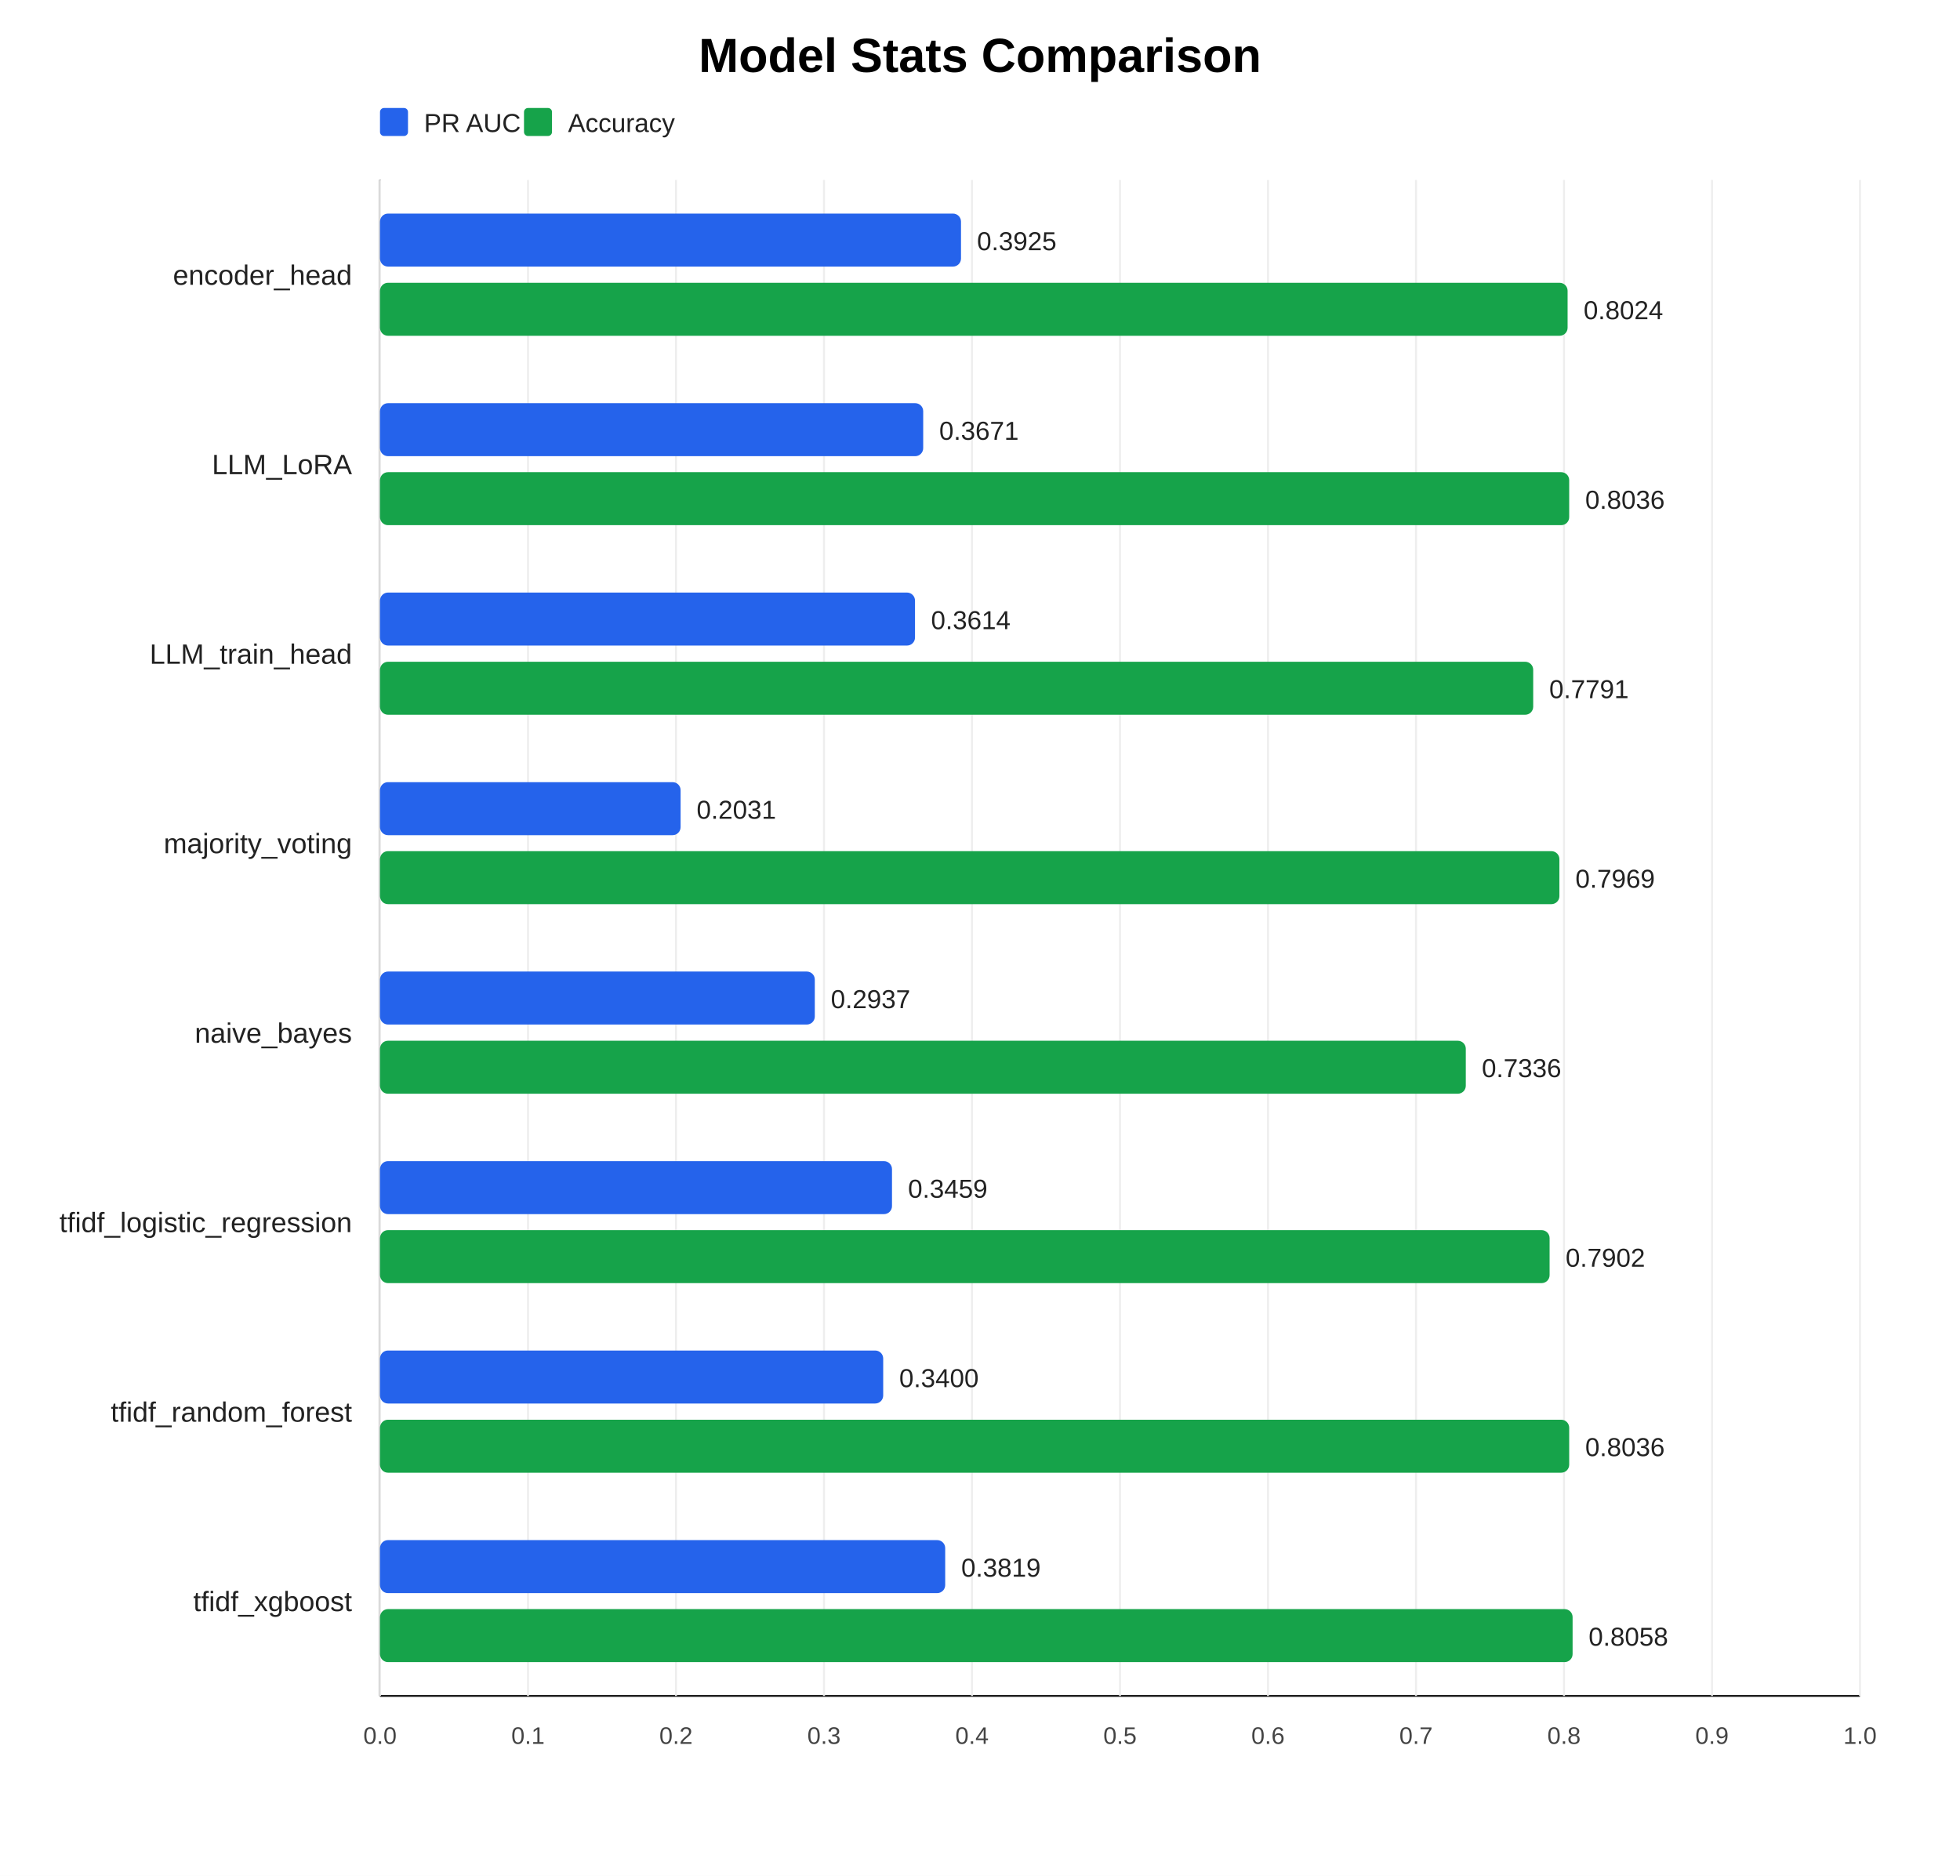
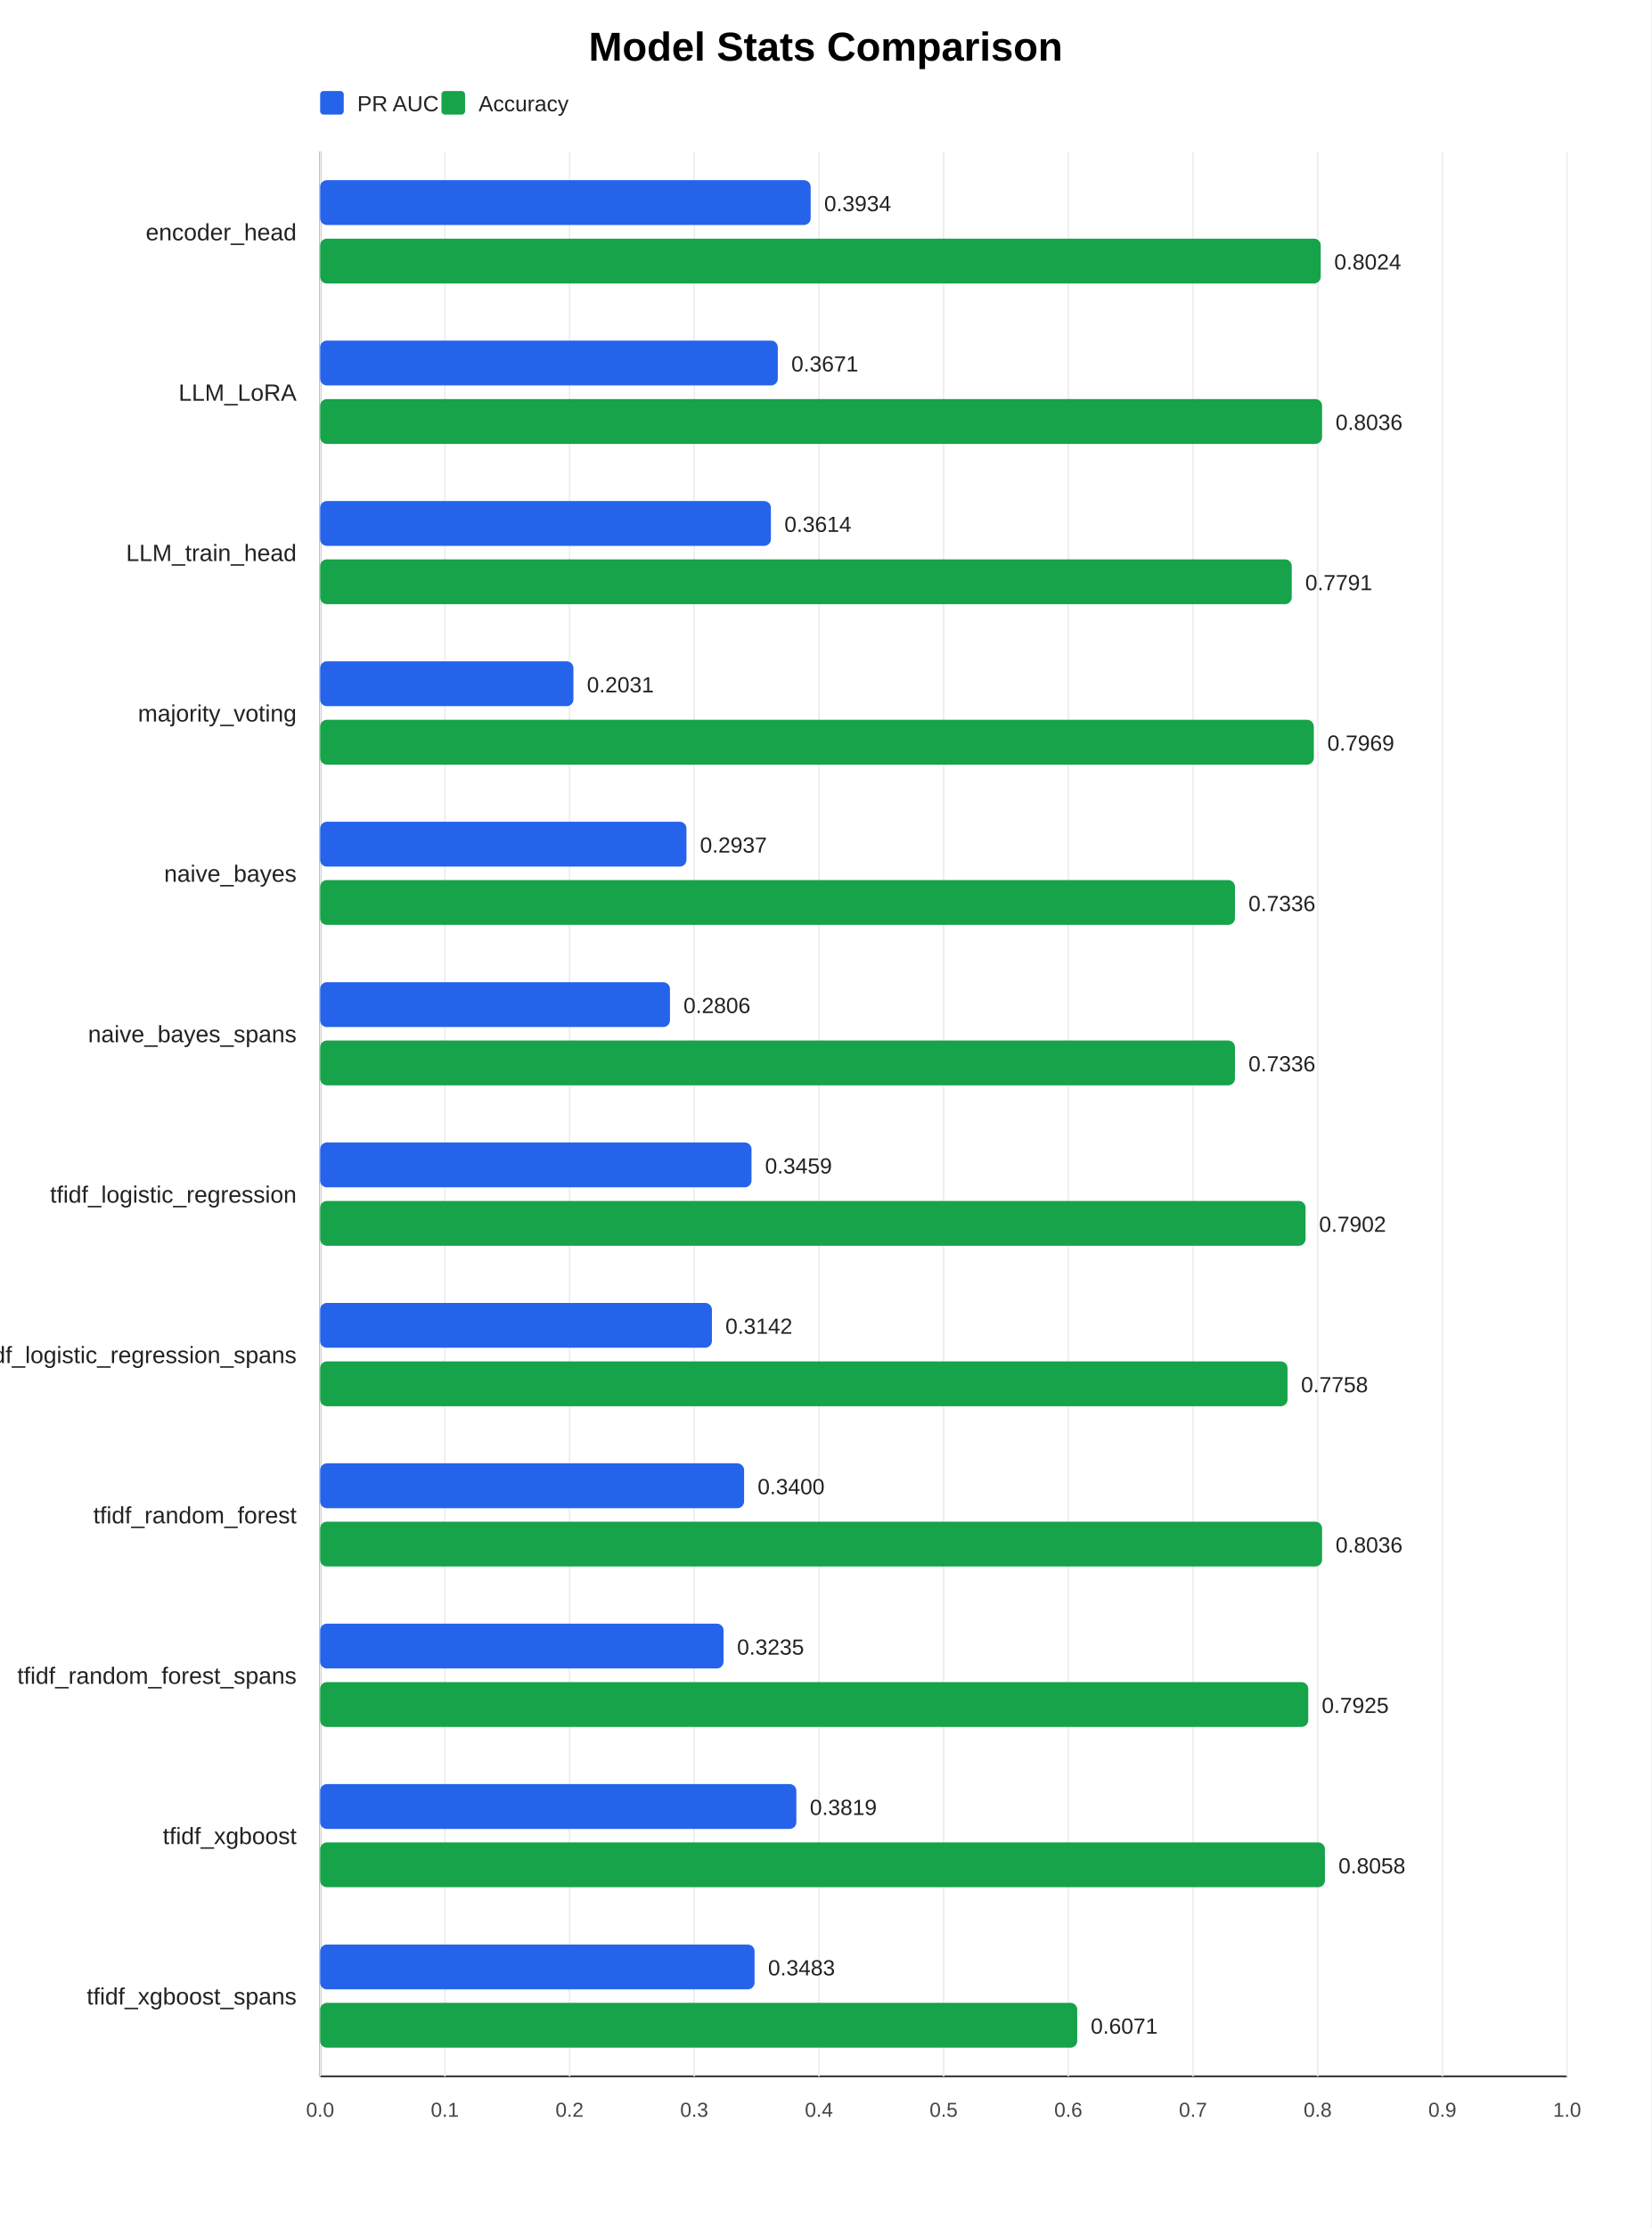
- <svg xmlns="http://www.w3.org/2000/svg" width="980" height="938" viewBox="0 0 980 938">
+ <svg xmlns="http://www.w3.org/2000/svg" width="980" height="1322" viewBox="0 0 980 1322">
  <rect width="100%" height="100%" fill="#ffffff" />
  <text x="490.0" y="36" text-anchor="middle" font-family="Arial, sans-serif" font-size="24" font-weight="700">Model Stats Comparison</text>
  <rect x="190" y="54" width="14" height="14" fill="#2563eb" rx="2" />
  <text x="212" y="66" font-family="Arial, sans-serif" font-size="13" fill="#222">PR AUC</text>
  <rect x="262" y="54" width="14" height="14" fill="#16a34a" rx="2" />
  <text x="284" y="66" font-family="Arial, sans-serif" font-size="13" fill="#222">Accuracy</text>
-   <line x1="190" y1="90" x2="190" y2="848" stroke="#222" stroke-width="1" />
-   <line x1="190" y1="848" x2="930" y2="848" stroke="#222" stroke-width="1" />
-   <line x1="190.0" y1="90" x2="190.0" y2="848" stroke="#eeeeee" stroke-width="1" />
-   <text x="190.0" y="872" text-anchor="middle" font-family="Arial, sans-serif" font-size="12" fill="#444">0.0</text>
-   <line x1="264.0" y1="90" x2="264.0" y2="848" stroke="#eeeeee" stroke-width="1" />
-   <text x="264.0" y="872" text-anchor="middle" font-family="Arial, sans-serif" font-size="12" fill="#444">0.1</text>
-   <line x1="338.0" y1="90" x2="338.0" y2="848" stroke="#eeeeee" stroke-width="1" />
-   <text x="338.0" y="872" text-anchor="middle" font-family="Arial, sans-serif" font-size="12" fill="#444">0.2</text>
-   <line x1="412.0" y1="90" x2="412.0" y2="848" stroke="#eeeeee" stroke-width="1" />
-   <text x="412.0" y="872" text-anchor="middle" font-family="Arial, sans-serif" font-size="12" fill="#444">0.3</text>
-   <line x1="486.0" y1="90" x2="486.0" y2="848" stroke="#eeeeee" stroke-width="1" />
-   <text x="486.0" y="872" text-anchor="middle" font-family="Arial, sans-serif" font-size="12" fill="#444">0.4</text>
-   <line x1="560.0" y1="90" x2="560.0" y2="848" stroke="#eeeeee" stroke-width="1" />
-   <text x="560.0" y="872" text-anchor="middle" font-family="Arial, sans-serif" font-size="12" fill="#444">0.5</text>
-   <line x1="634.0" y1="90" x2="634.0" y2="848" stroke="#eeeeee" stroke-width="1" />
-   <text x="634.0" y="872" text-anchor="middle" font-family="Arial, sans-serif" font-size="12" fill="#444">0.6</text>
-   <line x1="708.0" y1="90" x2="708.0" y2="848" stroke="#eeeeee" stroke-width="1" />
-   <text x="708.0" y="872" text-anchor="middle" font-family="Arial, sans-serif" font-size="12" fill="#444">0.7</text>
-   <line x1="782.0" y1="90" x2="782.0" y2="848" stroke="#eeeeee" stroke-width="1" />
-   <text x="782.0" y="872" text-anchor="middle" font-family="Arial, sans-serif" font-size="12" fill="#444">0.8</text>
-   <line x1="856.0" y1="90" x2="856.0" y2="848" stroke="#eeeeee" stroke-width="1" />
-   <text x="856.0" y="872" text-anchor="middle" font-family="Arial, sans-serif" font-size="12" fill="#444">0.9</text>
-   <line x1="930.0" y1="90" x2="930.0" y2="848" stroke="#eeeeee" stroke-width="1" />
-   <text x="930.0" y="872" text-anchor="middle" font-family="Arial, sans-serif" font-size="12" fill="#444">1.0</text>
-   <text x="176" y="142.4" text-anchor="end" font-family="Arial, sans-serif" font-size="14" fill="#222">encoder_head</text>
-   <rect x="190" y="106.8" width="290.5" height="26.5" fill="#2563eb" rx="4" />
-   <text x="488.5" y="125.1" font-family="Arial, sans-serif" font-size="13" fill="#222">0.3925</text>
-   <rect x="190" y="141.4" width="593.8" height="26.5" fill="#16a34a" rx="4" />
-   <text x="791.8" y="159.6" font-family="Arial, sans-serif" font-size="13" fill="#222">0.8024</text>
-   <text x="176" y="237.1" text-anchor="end" font-family="Arial, sans-serif" font-size="14" fill="#222">LLM_LoRA</text>
-   <rect x="190" y="201.6" width="271.6" height="26.5" fill="#2563eb" rx="4" />
-   <text x="469.6" y="219.9" font-family="Arial, sans-serif" font-size="13" fill="#222">0.3671</text>
-   <rect x="190" y="236.1" width="594.6" height="26.5" fill="#16a34a" rx="4" />
-   <text x="792.6" y="254.4" font-family="Arial, sans-serif" font-size="13" fill="#222">0.8036</text>
-   <text x="176" y="331.9" text-anchor="end" font-family="Arial, sans-serif" font-size="14" fill="#222">LLM_train_head</text>
-   <rect x="190" y="296.3" width="267.5" height="26.5" fill="#2563eb" rx="4" />
-   <text x="465.5" y="314.6" font-family="Arial, sans-serif" font-size="13" fill="#222">0.3614</text>
-   <rect x="190" y="330.9" width="576.6" height="26.5" fill="#16a34a" rx="4" />
-   <text x="774.6" y="349.1" font-family="Arial, sans-serif" font-size="13" fill="#222">0.7791</text>
-   <text x="176" y="426.6" text-anchor="end" font-family="Arial, sans-serif" font-size="14" fill="#222">majority_voting</text>
-   <rect x="190" y="391.1" width="150.3" height="26.5" fill="#2563eb" rx="4" />
-   <text x="348.3" y="409.4" font-family="Arial, sans-serif" font-size="13" fill="#222">0.2031</text>
-   <rect x="190" y="425.6" width="589.7" height="26.5" fill="#16a34a" rx="4" />
-   <text x="787.7" y="443.9" font-family="Arial, sans-serif" font-size="13" fill="#222">0.7969</text>
-   <text x="176" y="521.4" text-anchor="end" font-family="Arial, sans-serif" font-size="14" fill="#222">naive_bayes</text>
-   <rect x="190" y="485.8" width="217.4" height="26.5" fill="#2563eb" rx="4" />
-   <text x="415.4" y="504.1" font-family="Arial, sans-serif" font-size="13" fill="#222">0.2937</text>
-   <rect x="190" y="520.4" width="542.9" height="26.5" fill="#16a34a" rx="4" />
-   <text x="740.9" y="538.6" font-family="Arial, sans-serif" font-size="13" fill="#222">0.7336</text>
-   <text x="176" y="616.1" text-anchor="end" font-family="Arial, sans-serif" font-size="14" fill="#222">tfidf_logistic_regression</text>
-   <rect x="190" y="580.6" width="256.0" height="26.5" fill="#2563eb" rx="4" />
-   <text x="454.0" y="598.9" font-family="Arial, sans-serif" font-size="13" fill="#222">0.3459</text>
-   <rect x="190" y="615.1" width="584.8" height="26.5" fill="#16a34a" rx="4" />
-   <text x="782.8" y="633.4" font-family="Arial, sans-serif" font-size="13" fill="#222">0.7902</text>
-   <text x="176" y="710.9" text-anchor="end" font-family="Arial, sans-serif" font-size="14" fill="#222">tfidf_random_forest</text>
-   <rect x="190" y="675.3" width="251.6" height="26.5" fill="#2563eb" rx="4" />
-   <text x="449.6" y="693.6" font-family="Arial, sans-serif" font-size="13" fill="#222">0.3400</text>
-   <rect x="190" y="709.9" width="594.6" height="26.5" fill="#16a34a" rx="4" />
-   <text x="792.6" y="728.1" font-family="Arial, sans-serif" font-size="13" fill="#222">0.8036</text>
-   <text x="176" y="805.6" text-anchor="end" font-family="Arial, sans-serif" font-size="14" fill="#222">tfidf_xgboost</text>
-   <rect x="190" y="770.1" width="282.6" height="26.5" fill="#2563eb" rx="4" />
-   <text x="480.6" y="788.4" font-family="Arial, sans-serif" font-size="13" fill="#222">0.3819</text>
-   <rect x="190" y="804.6" width="596.3" height="26.5" fill="#16a34a" rx="4" />
-   <text x="794.3" y="822.9" font-family="Arial, sans-serif" font-size="13" fill="#222">0.8058</text>
+   <line x1="190" y1="90" x2="190" y2="1232" stroke="#222" stroke-width="1" />
+   <line x1="190" y1="1232" x2="930" y2="1232" stroke="#222" stroke-width="1" />
+   <line x1="190.0" y1="90" x2="190.0" y2="1232" stroke="#eeeeee" stroke-width="1" />
+   <text x="190.0" y="1256" text-anchor="middle" font-family="Arial, sans-serif" font-size="12" fill="#444">0.0</text>
+   <line x1="264.0" y1="90" x2="264.0" y2="1232" stroke="#eeeeee" stroke-width="1" />
+   <text x="264.0" y="1256" text-anchor="middle" font-family="Arial, sans-serif" font-size="12" fill="#444">0.1</text>
+   <line x1="338.0" y1="90" x2="338.0" y2="1232" stroke="#eeeeee" stroke-width="1" />
+   <text x="338.0" y="1256" text-anchor="middle" font-family="Arial, sans-serif" font-size="12" fill="#444">0.2</text>
+   <line x1="412.0" y1="90" x2="412.0" y2="1232" stroke="#eeeeee" stroke-width="1" />
+   <text x="412.0" y="1256" text-anchor="middle" font-family="Arial, sans-serif" font-size="12" fill="#444">0.3</text>
+   <line x1="486.0" y1="90" x2="486.0" y2="1232" stroke="#eeeeee" stroke-width="1" />
+   <text x="486.0" y="1256" text-anchor="middle" font-family="Arial, sans-serif" font-size="12" fill="#444">0.4</text>
+   <line x1="560.0" y1="90" x2="560.0" y2="1232" stroke="#eeeeee" stroke-width="1" />
+   <text x="560.0" y="1256" text-anchor="middle" font-family="Arial, sans-serif" font-size="12" fill="#444">0.5</text>
+   <line x1="634.0" y1="90" x2="634.0" y2="1232" stroke="#eeeeee" stroke-width="1" />
+   <text x="634.0" y="1256" text-anchor="middle" font-family="Arial, sans-serif" font-size="12" fill="#444">0.6</text>
+   <line x1="708.0" y1="90" x2="708.0" y2="1232" stroke="#eeeeee" stroke-width="1" />
+   <text x="708.0" y="1256" text-anchor="middle" font-family="Arial, sans-serif" font-size="12" fill="#444">0.7</text>
+   <line x1="782.0" y1="90" x2="782.0" y2="1232" stroke="#eeeeee" stroke-width="1" />
+   <text x="782.0" y="1256" text-anchor="middle" font-family="Arial, sans-serif" font-size="12" fill="#444">0.8</text>
+   <line x1="856.0" y1="90" x2="856.0" y2="1232" stroke="#eeeeee" stroke-width="1" />
+   <text x="856.0" y="1256" text-anchor="middle" font-family="Arial, sans-serif" font-size="12" fill="#444">0.9</text>
+   <line x1="930.0" y1="90" x2="930.0" y2="1232" stroke="#eeeeee" stroke-width="1" />
+   <text x="930.0" y="1256" text-anchor="middle" font-family="Arial, sans-serif" font-size="12" fill="#444">1.0</text>
+   <text x="176" y="142.6" text-anchor="end" font-family="Arial, sans-serif" font-size="14" fill="#222">encoder_head</text>
+   <rect x="190" y="106.9" width="291.1" height="26.6" fill="#2563eb" rx="4" />
+   <text x="489.1" y="125.3" font-family="Arial, sans-serif" font-size="13" fill="#222">0.3934</text>
+   <rect x="190" y="141.6" width="593.8" height="26.6" fill="#16a34a" rx="4" />
+   <text x="791.8" y="159.9" font-family="Arial, sans-serif" font-size="13" fill="#222">0.8024</text>
+   <text x="176" y="237.8" text-anchor="end" font-family="Arial, sans-serif" font-size="14" fill="#222">LLM_LoRA</text>
+   <rect x="190" y="202.1" width="271.6" height="26.6" fill="#2563eb" rx="4" />
+   <text x="469.6" y="220.4" font-family="Arial, sans-serif" font-size="13" fill="#222">0.3671</text>
+   <rect x="190" y="236.8" width="594.6" height="26.6" fill="#16a34a" rx="4" />
+   <text x="792.6" y="255.1" font-family="Arial, sans-serif" font-size="13" fill="#222">0.8036</text>
+   <text x="176" y="332.9" text-anchor="end" font-family="Arial, sans-serif" font-size="14" fill="#222">LLM_train_head</text>
+   <rect x="190" y="297.3" width="267.5" height="26.6" fill="#2563eb" rx="4" />
+   <text x="465.5" y="315.6" font-family="Arial, sans-serif" font-size="13" fill="#222">0.3614</text>
+   <rect x="190" y="331.9" width="576.6" height="26.6" fill="#16a34a" rx="4" />
+   <text x="774.6" y="350.2" font-family="Arial, sans-serif" font-size="13" fill="#222">0.7791</text>
+   <text x="176" y="428.1" text-anchor="end" font-family="Arial, sans-serif" font-size="14" fill="#222">majority_voting</text>
+   <rect x="190" y="392.4" width="150.3" height="26.6" fill="#2563eb" rx="4" />
+   <text x="348.3" y="410.8" font-family="Arial, sans-serif" font-size="13" fill="#222">0.2031</text>
+   <rect x="190" y="427.1" width="589.7" height="26.6" fill="#16a34a" rx="4" />
+   <text x="787.7" y="445.4" font-family="Arial, sans-serif" font-size="13" fill="#222">0.7969</text>
+   <text x="176" y="523.2" text-anchor="end" font-family="Arial, sans-serif" font-size="14" fill="#222">naive_bayes</text>
+   <rect x="190" y="487.6" width="217.4" height="26.6" fill="#2563eb" rx="4" />
+   <text x="415.4" y="505.9" font-family="Arial, sans-serif" font-size="13" fill="#222">0.2937</text>
+   <rect x="190" y="522.2" width="542.9" height="26.6" fill="#16a34a" rx="4" />
+   <text x="740.9" y="540.6" font-family="Arial, sans-serif" font-size="13" fill="#222">0.7336</text>
+   <text x="176" y="618.4" text-anchor="end" font-family="Arial, sans-serif" font-size="14" fill="#222">naive_bayes_spans</text>
+   <rect x="190" y="582.8" width="207.6" height="26.6" fill="#2563eb" rx="4" />
+   <text x="405.6" y="601.1" font-family="Arial, sans-serif" font-size="13" fill="#222">0.2806</text>
+   <rect x="190" y="617.4" width="542.9" height="26.6" fill="#16a34a" rx="4" />
+   <text x="740.9" y="635.7" font-family="Arial, sans-serif" font-size="13" fill="#222">0.7336</text>
+   <text x="176" y="713.6" text-anchor="end" font-family="Arial, sans-serif" font-size="14" fill="#222">tfidf_logistic_regression</text>
+   <rect x="190" y="677.9" width="256.0" height="26.6" fill="#2563eb" rx="4" />
+   <text x="454.0" y="696.3" font-family="Arial, sans-serif" font-size="13" fill="#222">0.3459</text>
+   <rect x="190" y="712.6" width="584.8" height="26.6" fill="#16a34a" rx="4" />
+   <text x="782.8" y="730.9" font-family="Arial, sans-serif" font-size="13" fill="#222">0.7902</text>
+   <text x="176" y="808.8" text-anchor="end" font-family="Arial, sans-serif" font-size="14" fill="#222">tfidf_logistic_regression_spans</text>
+   <rect x="190" y="773.1" width="232.5" height="26.6" fill="#2563eb" rx="4" />
+   <text x="430.5" y="791.4" font-family="Arial, sans-serif" font-size="13" fill="#222">0.3142</text>
+   <rect x="190" y="807.8" width="574.1" height="26.6" fill="#16a34a" rx="4" />
+   <text x="772.1" y="826.1" font-family="Arial, sans-serif" font-size="13" fill="#222">0.7758</text>
+   <text x="176" y="903.9" text-anchor="end" font-family="Arial, sans-serif" font-size="14" fill="#222">tfidf_random_forest</text>
+   <rect x="190" y="868.3" width="251.6" height="26.6" fill="#2563eb" rx="4" />
+   <text x="449.6" y="886.6" font-family="Arial, sans-serif" font-size="13" fill="#222">0.3400</text>
+   <rect x="190" y="902.9" width="594.6" height="26.6" fill="#16a34a" rx="4" />
+   <text x="792.6" y="921.2" font-family="Arial, sans-serif" font-size="13" fill="#222">0.8036</text>
+   <text x="176" y="999.1" text-anchor="end" font-family="Arial, sans-serif" font-size="14" fill="#222">tfidf_random_forest_spans</text>
+   <rect x="190" y="963.4" width="239.4" height="26.6" fill="#2563eb" rx="4" />
+   <text x="437.4" y="981.8" font-family="Arial, sans-serif" font-size="13" fill="#222">0.3235</text>
+   <rect x="190" y="998.1" width="586.4" height="26.6" fill="#16a34a" rx="4" />
+   <text x="784.4" y="1016.4" font-family="Arial, sans-serif" font-size="13" fill="#222">0.7925</text>
+   <text x="176" y="1094.2" text-anchor="end" font-family="Arial, sans-serif" font-size="14" fill="#222">tfidf_xgboost</text>
+   <rect x="190" y="1058.6" width="282.6" height="26.6" fill="#2563eb" rx="4" />
+   <text x="480.6" y="1076.9" font-family="Arial, sans-serif" font-size="13" fill="#222">0.3819</text>
+   <rect x="190" y="1093.2" width="596.3" height="26.6" fill="#16a34a" rx="4" />
+   <text x="794.3" y="1111.6" font-family="Arial, sans-serif" font-size="13" fill="#222">0.8058</text>
+   <text x="176" y="1189.4" text-anchor="end" font-family="Arial, sans-serif" font-size="14" fill="#222">tfidf_xgboost_spans</text>
+   <rect x="190" y="1153.8" width="257.8" height="26.6" fill="#2563eb" rx="4" />
+   <text x="455.8" y="1172.1" font-family="Arial, sans-serif" font-size="13" fill="#222">0.3483</text>
+   <rect x="190" y="1188.4" width="449.3" height="26.6" fill="#16a34a" rx="4" />
+   <text x="647.3" y="1206.7" font-family="Arial, sans-serif" font-size="13" fill="#222">0.6071</text>
</svg>
